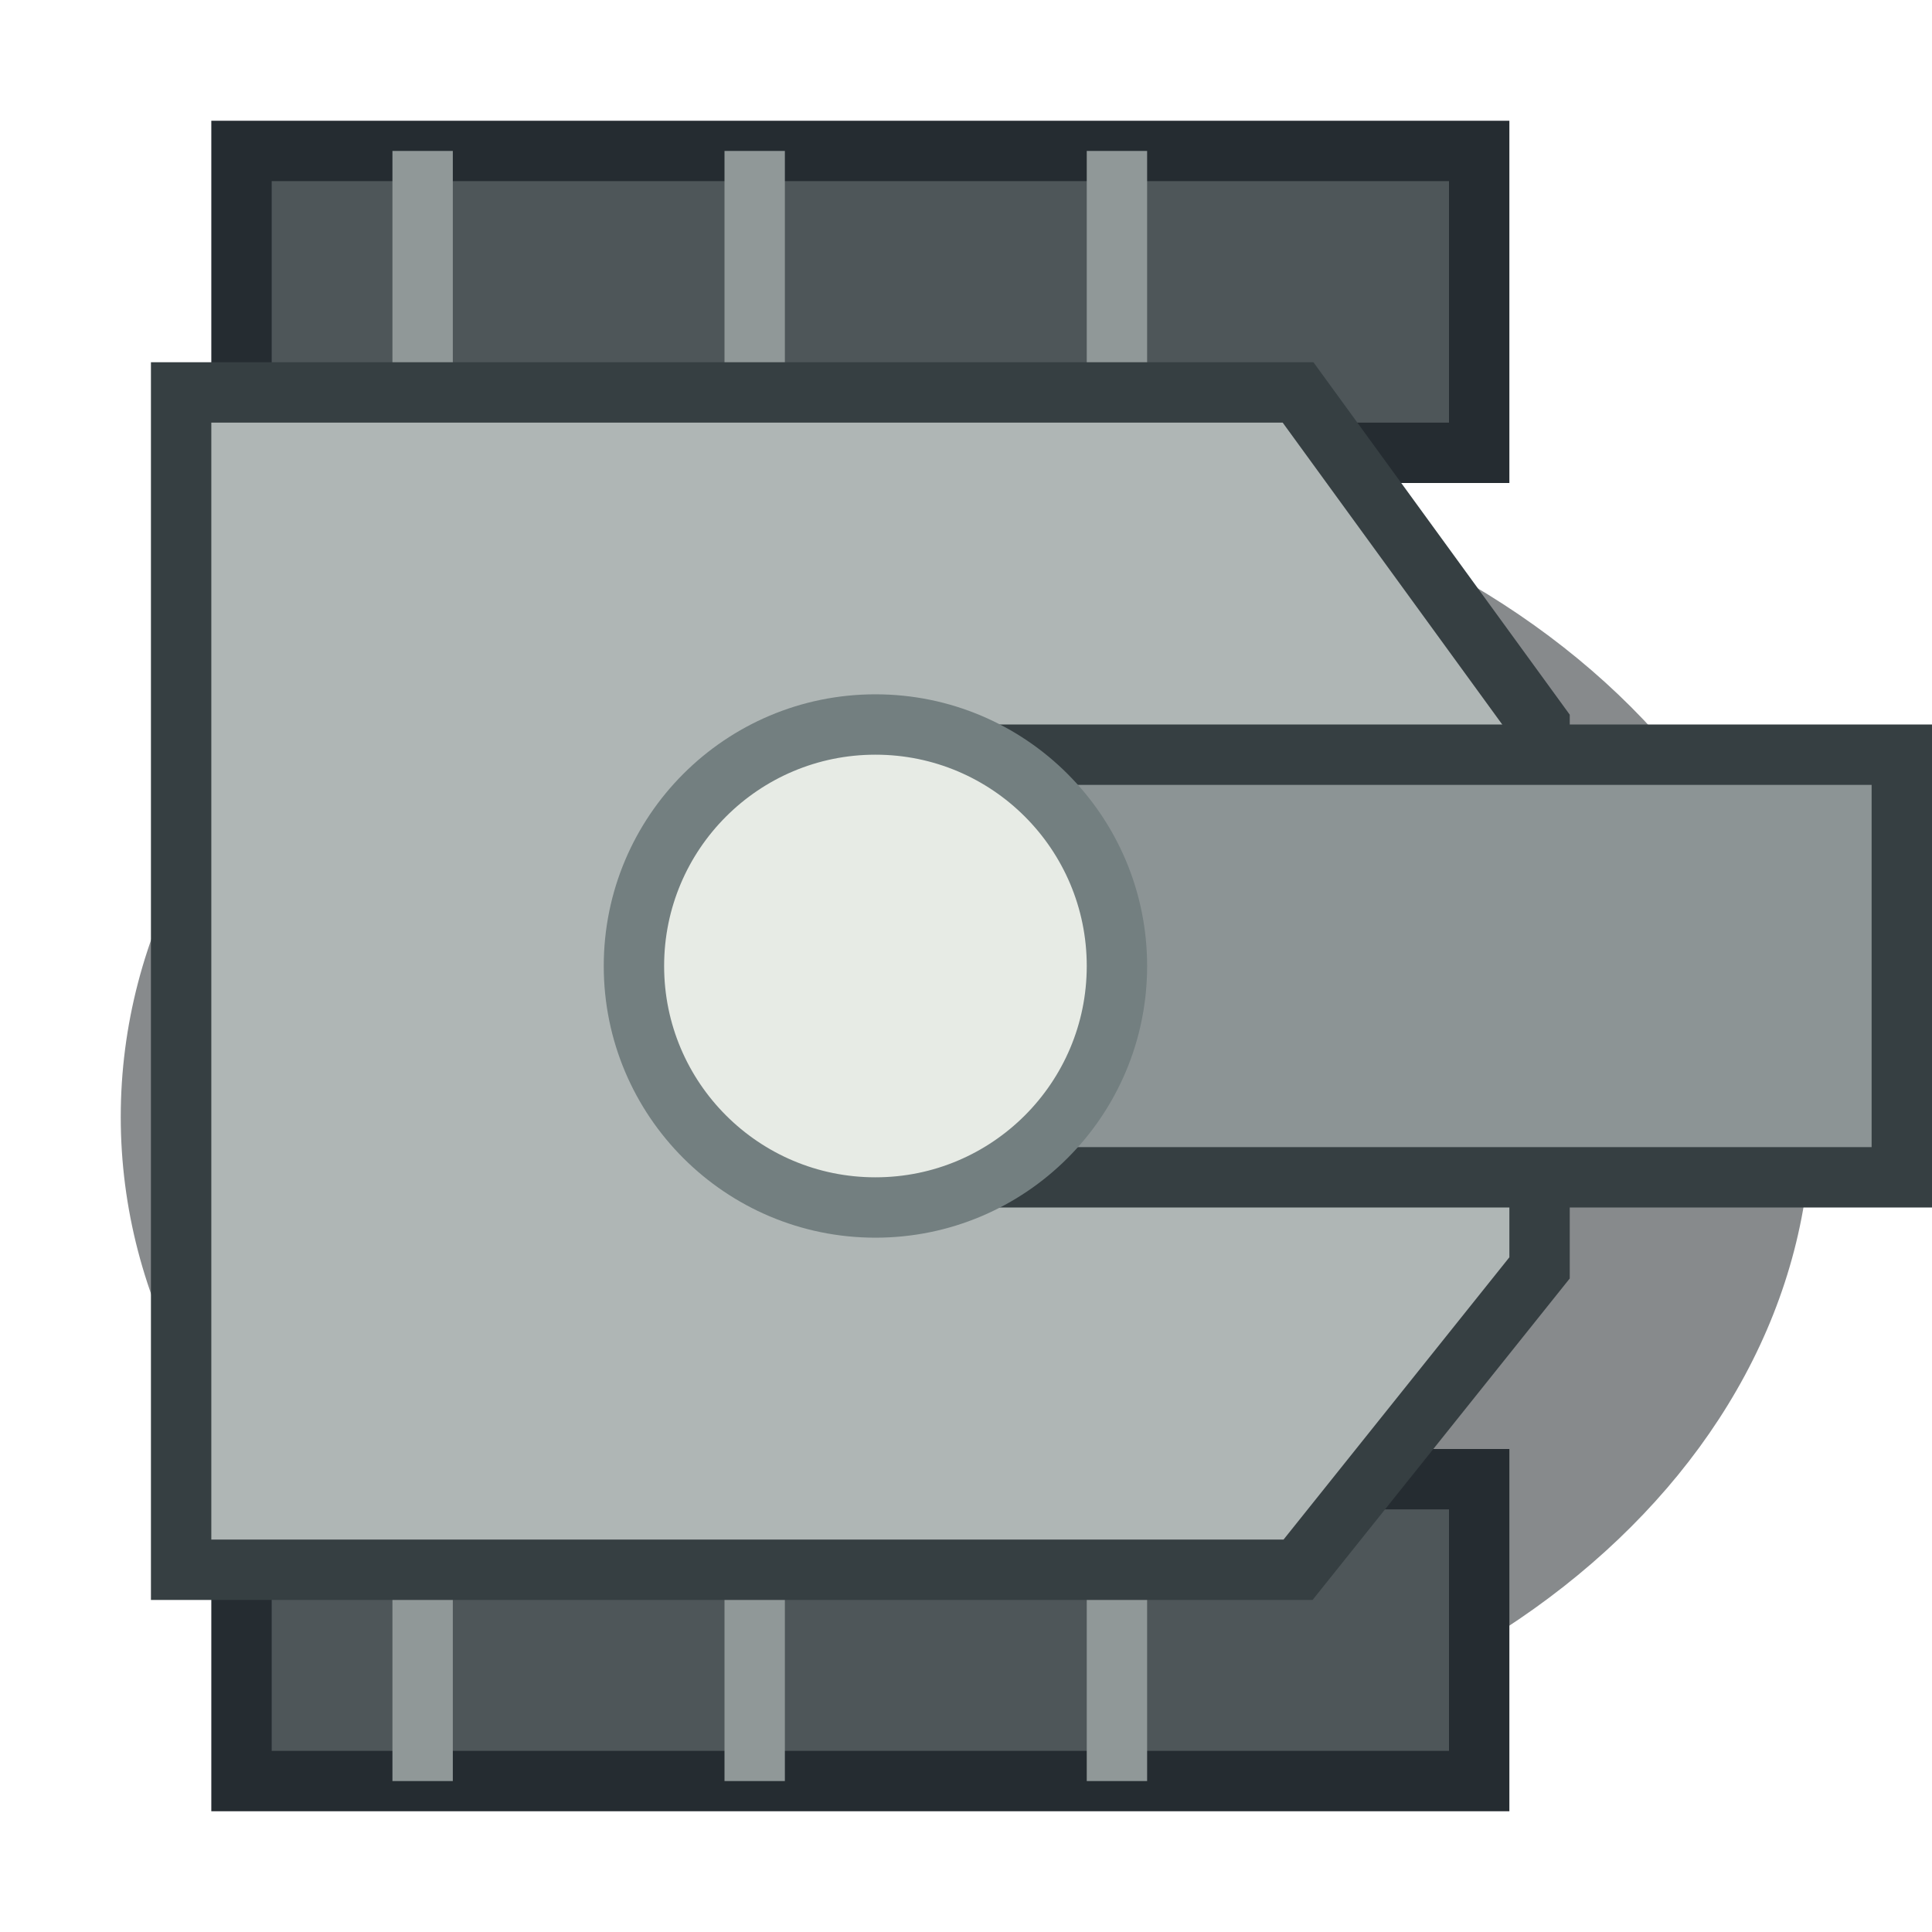
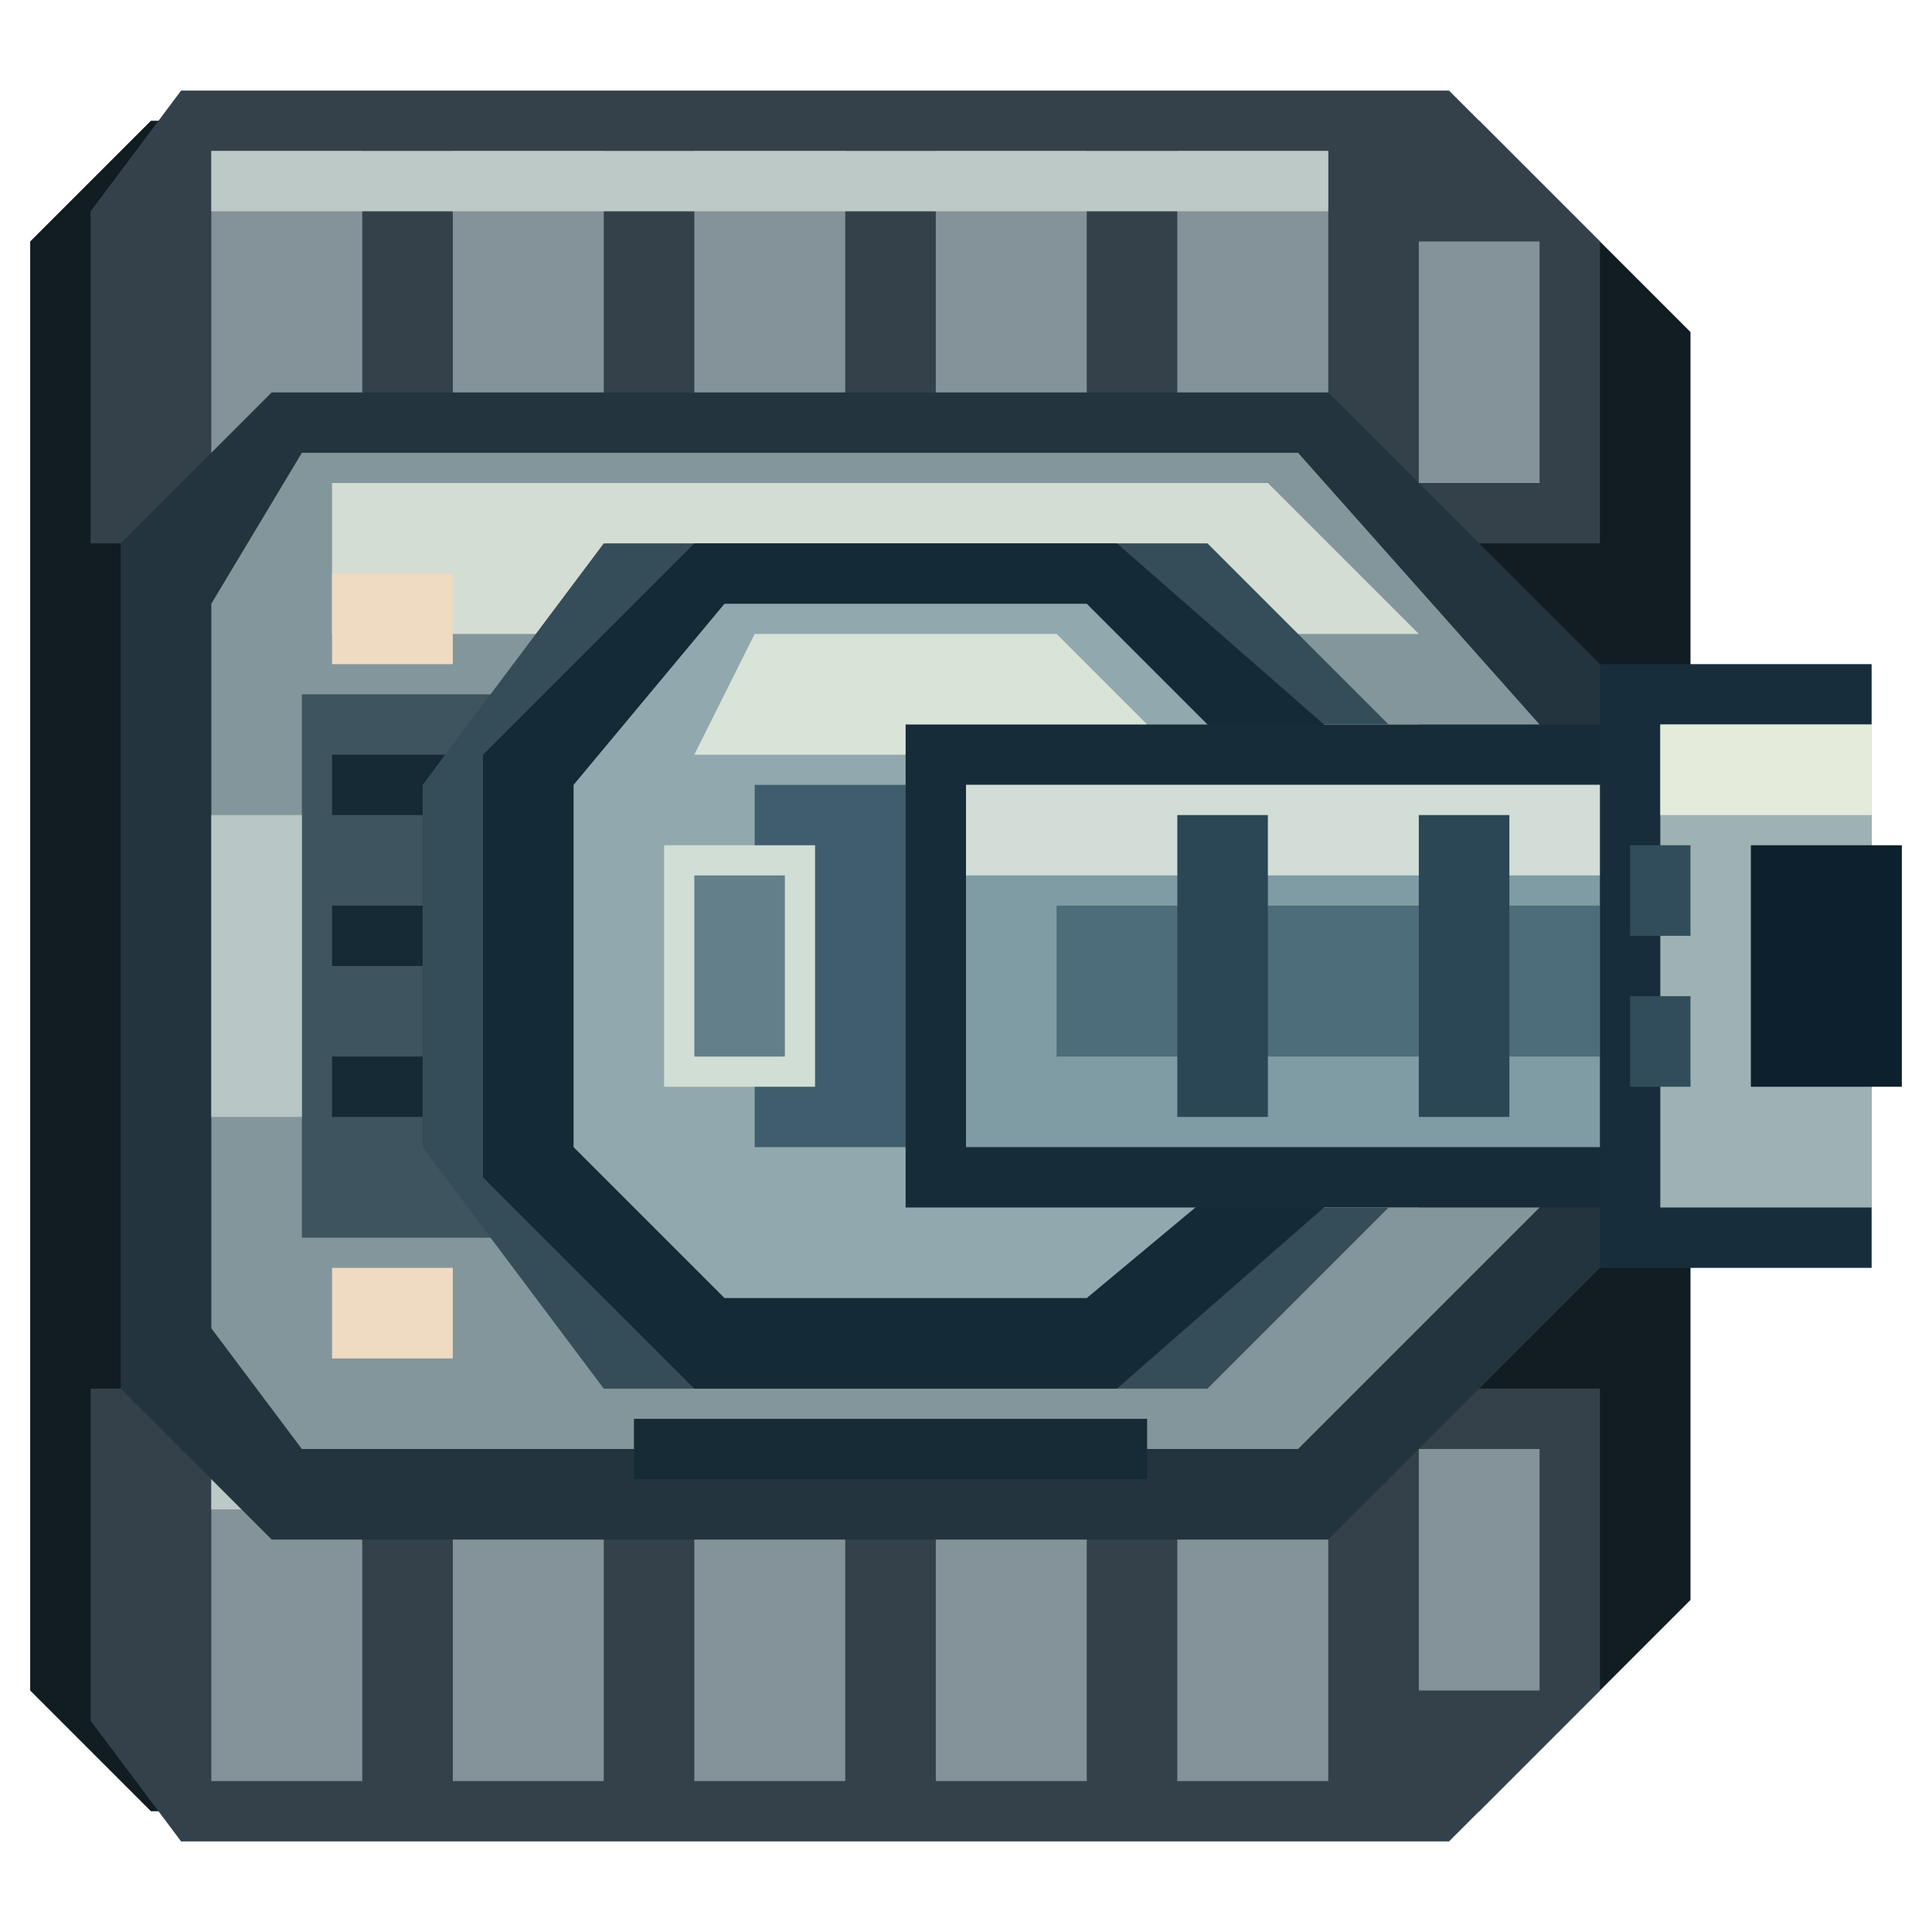
<svg xmlns="http://www.w3.org/2000/svg" width="64" height="64" viewBox="0 0 64 64">
-   <ellipse cx="32" cy="37" rx="28" ry="22" fill="#11171b" fill-opacity=".5" />
-   <path d="M8 5H49V15H8ZM8 49H49V59H8Z" fill="#4e5659" stroke="#252c31" stroke-width="2" />
-   <path d="M14 5V15M25 5V15M37 5V15M14 49V59M25 49V59M37 49V59" stroke="#909898" stroke-width="2" />
-   <g fill="#afb6b5" stroke="#363f42" stroke-width="2">
-     <path d="M6 13H43L51 24V42L43 52H6Z" />
-     <path d="M28 25H63V39H28Z" fill="#8c9495" />
-   </g>
-   <circle cx="29" cy="32" r="8" fill="#e7ebe5" stroke="#737f80" stroke-width="2" />
+   <path d="M5 4H49L56 11V53L49 60H5L1 56V8Z" fill="#111c23" />
+   <path d="M6 3H48L53 8V18H3V7ZM3 46H53V56L48 61H6L3 57Z" fill="#34414a" />
+   <path d="M7 5H12V16H7ZM15 5H20V16H15ZM23 5H28V16H23ZM31 5H36V16H31ZM39 5H44V16H39ZM47 8H51V16H47ZM7 48H12V59H7ZM15 48H20V59H15ZM23 48H28V59H23ZM31 48H36V59H31ZM39 48H44V59H39ZM47 48H51V56H47Z" fill="#839399" />
+   <path d="M7 5H44V7H7ZM7 48H44V50H7Z" fill="#bdc9c6" />
+   <path d="M9 13H44L54 23V41L44 51H9L4 46V18Z" fill="#23343f" />
+   <path d="M10 15H43L51 24V40L43 48H10L7 44V20Z" fill="#83969b" />
+   <path d="M11 16H42L47 21H11Z" fill="#d3ddd3" />
+   <path d="M10 23H19V41H10Z" fill="#3e545e" />
+   <path d="M11 25H17V27H11ZM11 30H17V32H11ZM11 35H17V37H11Z" fill="#152a35" />
+   <path d="M20 18H40L48 26V38L40 46H20L14 38V26Z" fill="#344d59" />
+   <path d="M22 20H39L45 27V37L39 43H22L17 37V27Z" fill="#b2c4c2" />
+   <path d="M23 23H37L41 28V36L37 40H23L20 36V28Z" fill="#243d4b" />
+   <path d="M30 23L39 32L30 41L21 32Z" fill="#5f7f8b" />
+   <path d="M11 19H15V22H11ZM11 42H15V45H11ZM43 24H47V27H43ZM43 37H47V40H43Z" fill="#efdbc1" />
+   <path d="M7 27H10V37H7Z" fill="#b8c7c5" />
+   <path d="M46 29H52V35H46Z" fill="#172d39" />
+   <path d="M21 47H38V49H21Z" fill="#172b36" />
+   <path d="M23 18H37L45 25V39L37 46H23L16 39V25Z" fill="#142a36" />
+   <path d="M24 20H36L42 26V38L36 43H24L19 38V26Z" fill="#91a9ae" />
+   <path d="M25 21H35L39 25H23Z" fill="#d9e4d9" />
+   <path d="M25 26H39V38H25Z" fill="#3f5d6c" />
+   <path d="M30 24H55V40H30Z" fill="#172c39" />
+   <path d="M32 26H56V38H32Z" fill="#7f9ba4" />
+   <path d="M32 26H55V29H32Z" fill="#d1ddd6" />
+   <path d="M35 30H53V35H35Z" fill="#4e6d7b" />
+   <path d="M39 27H42V37H39ZM47 27H50V37H47Z" fill="#2b4655" />
+   <path d="M53 22H62V42H53Z" fill="#182d3b" />
+   <path d="M55 24H62V40H55Z" fill="#9eb2b3" />
+   <path d="M55 24H62V27H55Z" fill="#e5ebdb" />
+   <path d="M58 28H63V36H58Z" fill="#0c202d" />
+   <path d="M54 28H56V31H54ZM54 33H56V36H54Z" fill="#314d5b" />
+   <path d="M22 28H27V36H22Z" fill="#d0ded5" />
+   <path d="M23 29H26V35H23Z" fill="#637f8a" />
</svg>
